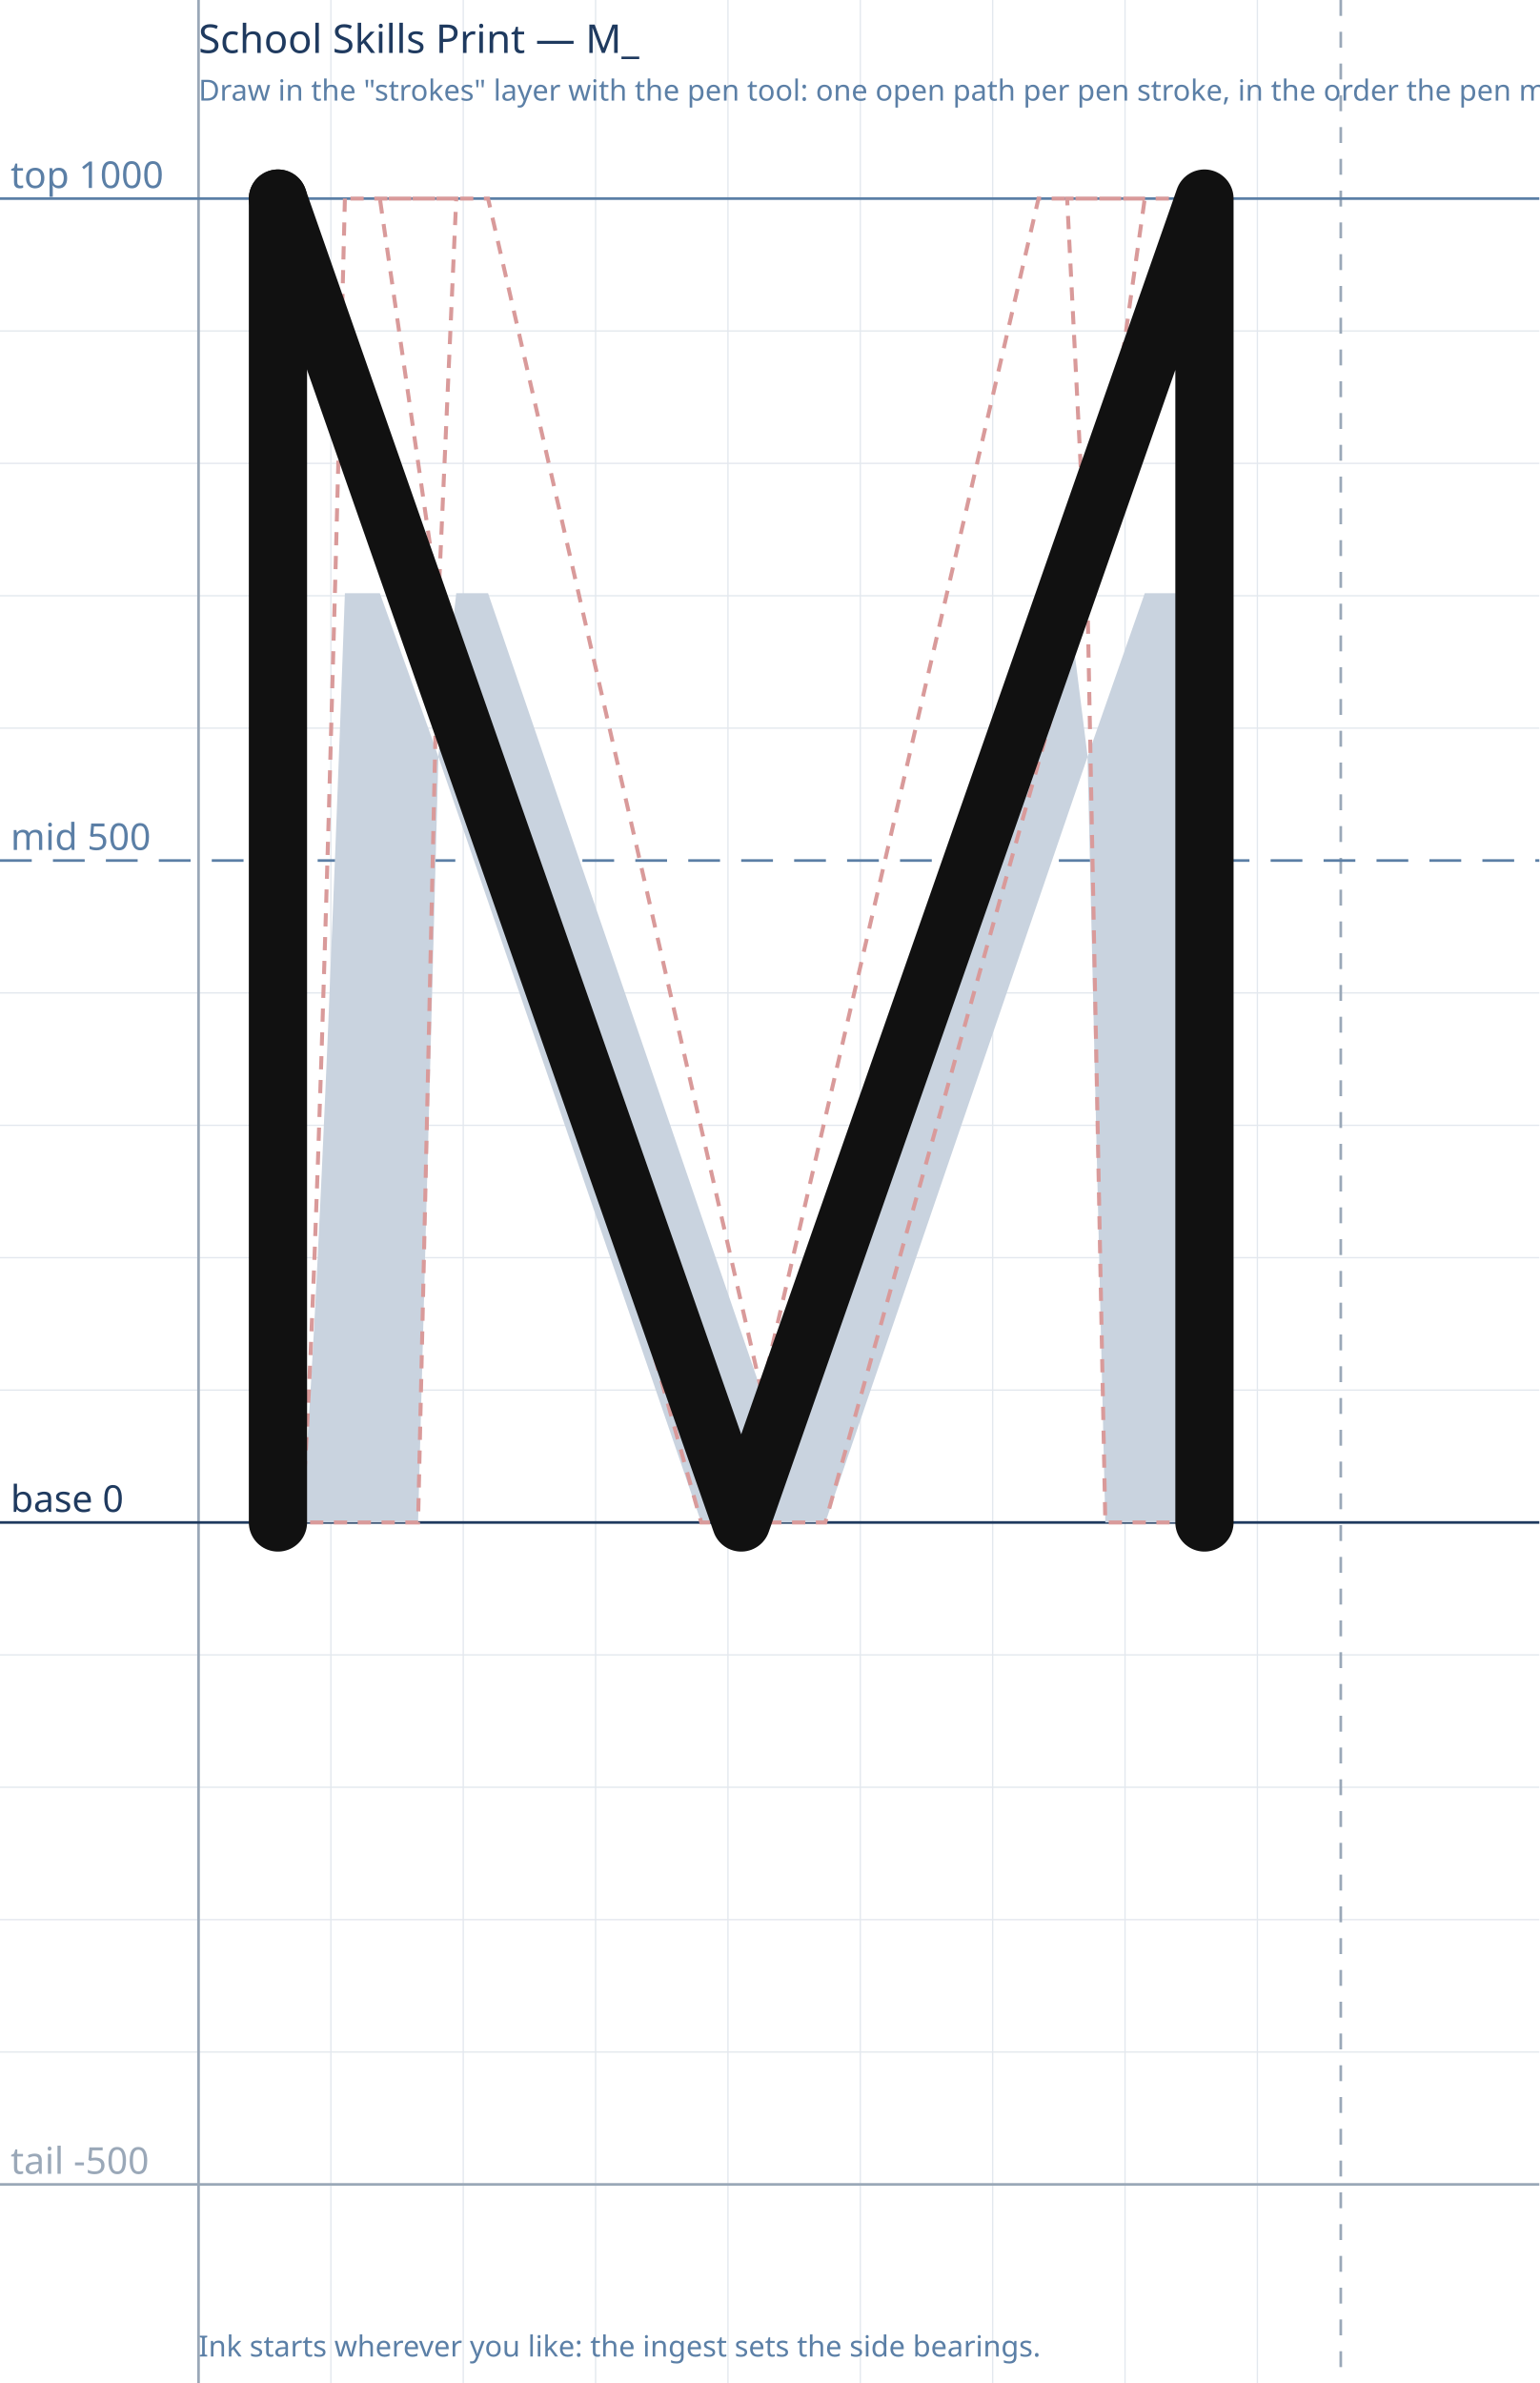
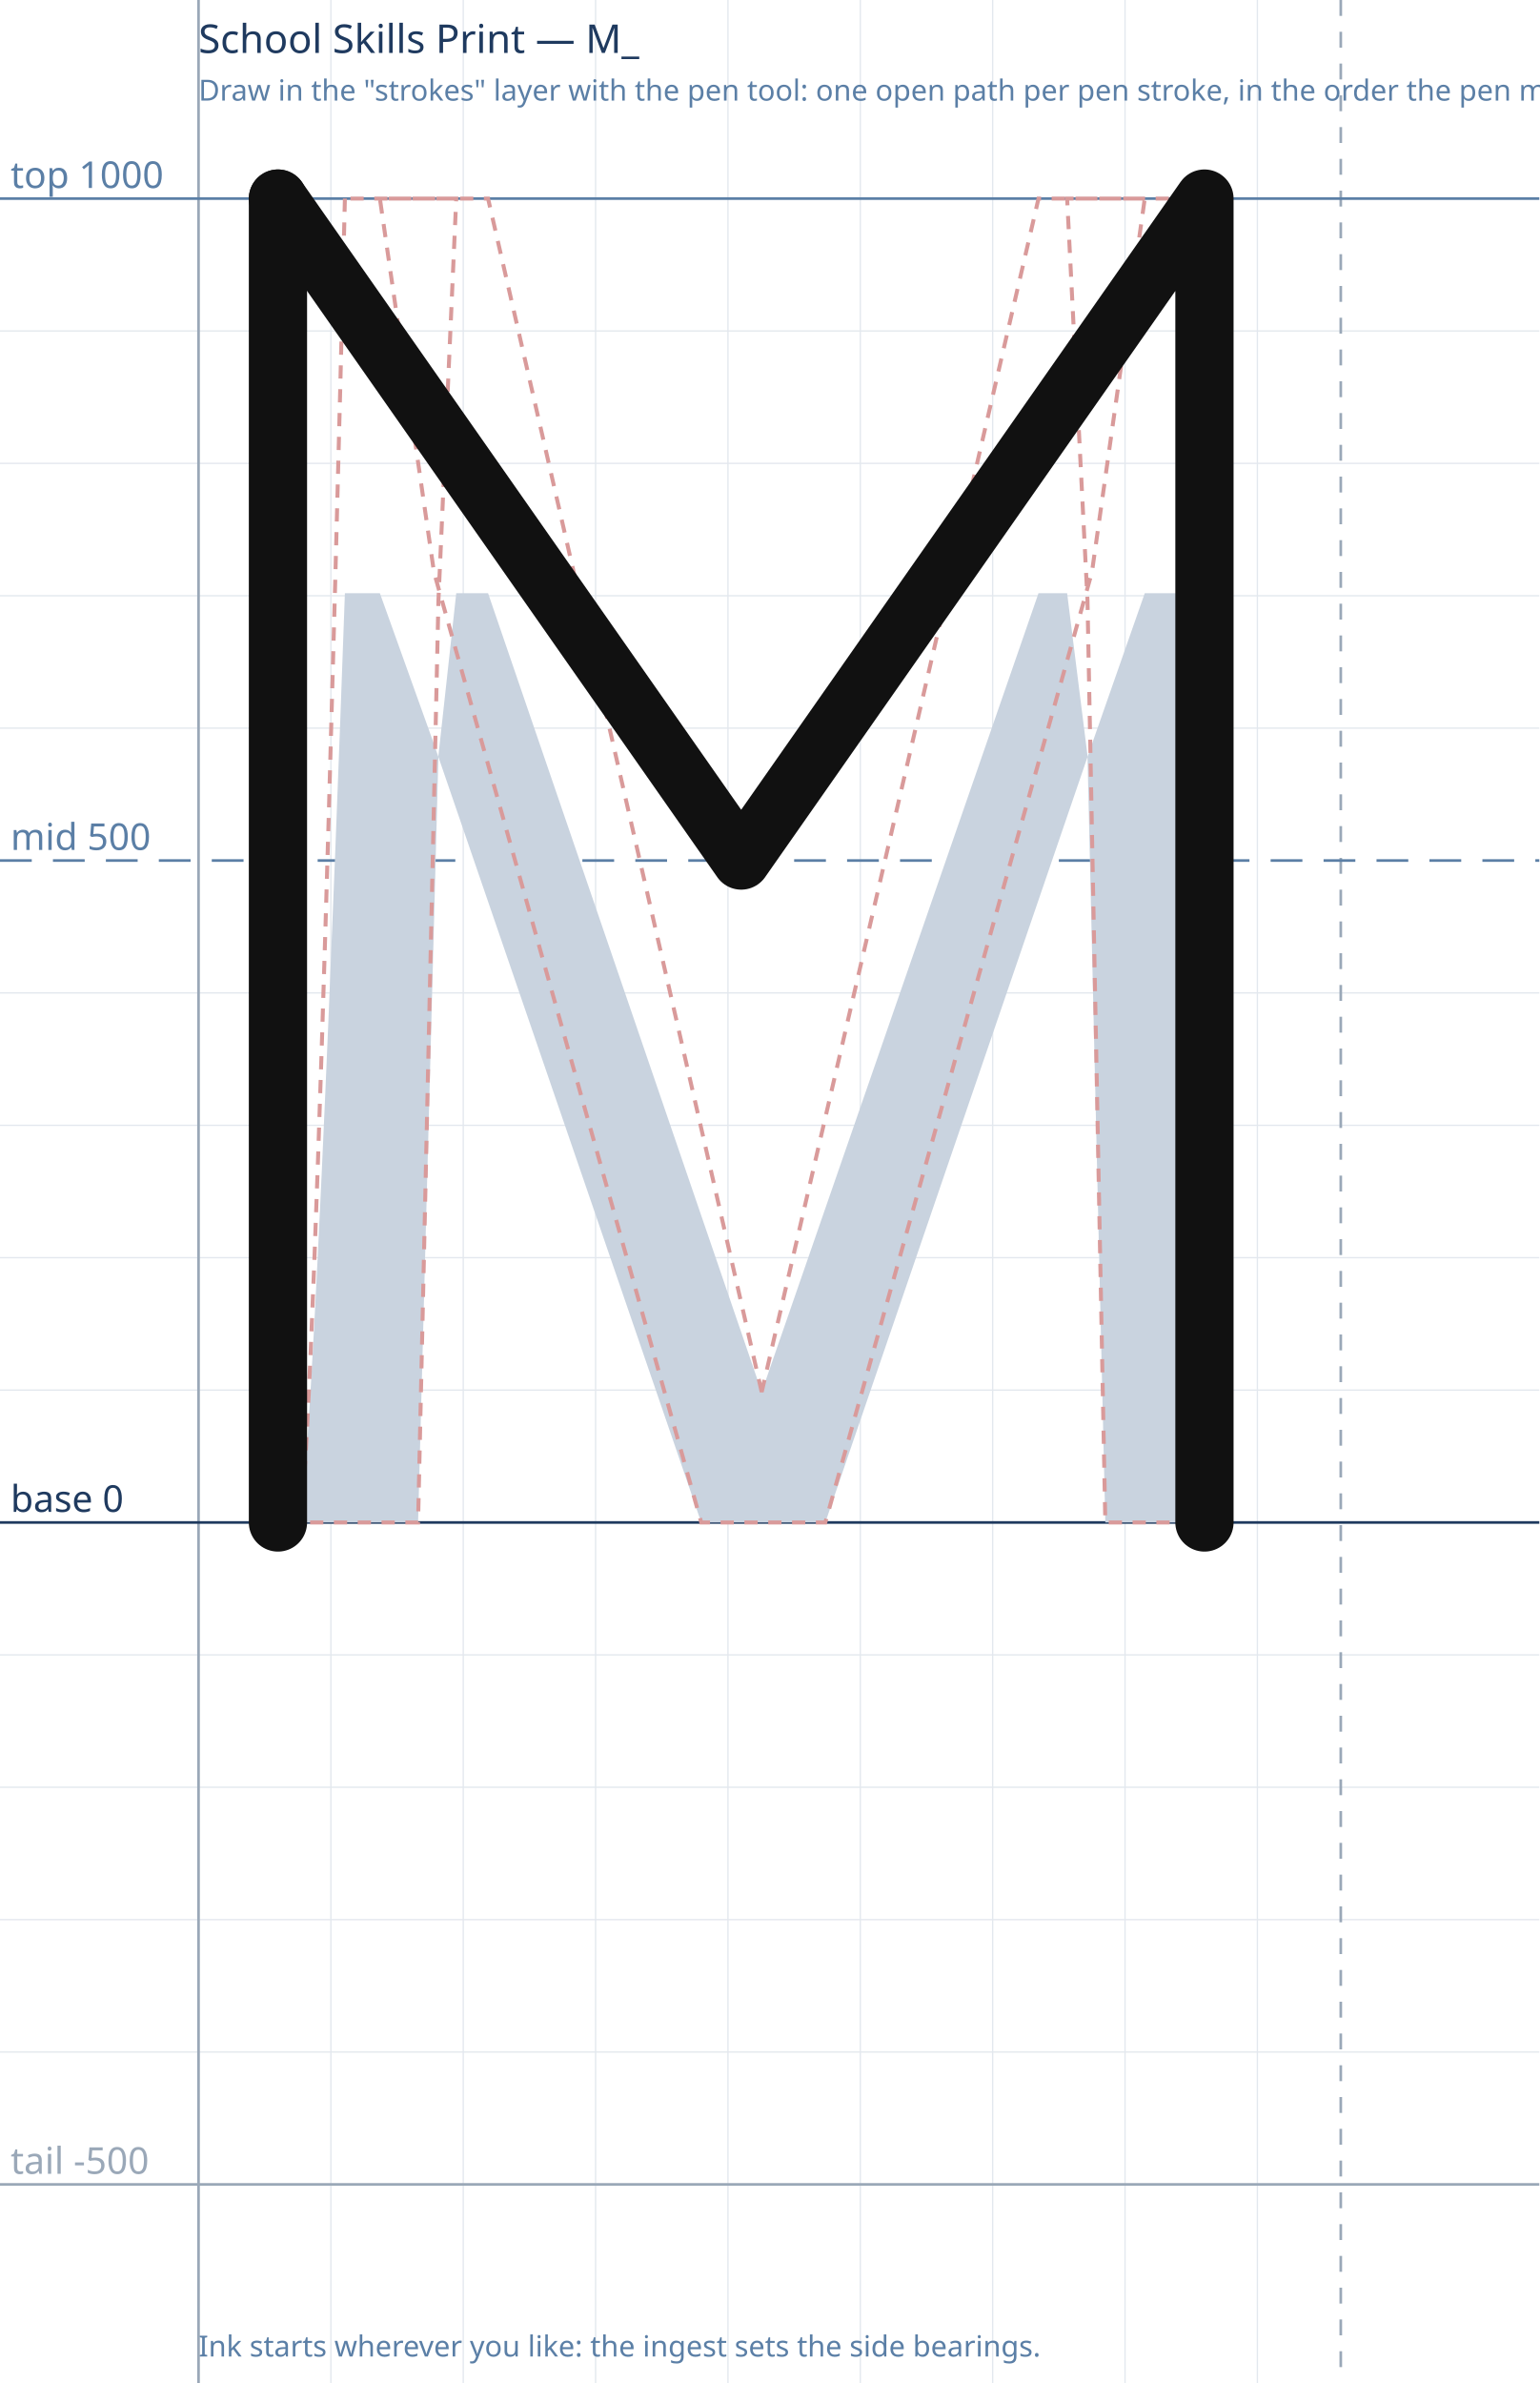
<svg xmlns="http://www.w3.org/2000/svg" width="581.5" height="900" viewBox="0 0 1163 1800" data-hand="print" data-glyph="M_" data-units="1000" data-origin="150" data-baseline="1150">
  <g id="ruling">
    <line x1="0" y1="1550" x2="1163" y2="1550" stroke="#e3e8ee" stroke-width="1" />
    <line x1="0" y1="1450" x2="1163" y2="1450" stroke="#e3e8ee" stroke-width="1" />
    <line x1="0" y1="1350" x2="1163" y2="1350" stroke="#e3e8ee" stroke-width="1" />
    <line x1="0" y1="1250" x2="1163" y2="1250" stroke="#e3e8ee" stroke-width="1" />
    <line x1="0" y1="1050" x2="1163" y2="1050" stroke="#e3e8ee" stroke-width="1" />
    <line x1="0" y1="950" x2="1163" y2="950" stroke="#e3e8ee" stroke-width="1" />
    <line x1="0" y1="850" x2="1163" y2="850" stroke="#e3e8ee" stroke-width="1" />
    <line x1="0" y1="750" x2="1163" y2="750" stroke="#e3e8ee" stroke-width="1" />
    <line x1="0" y1="550" x2="1163" y2="550" stroke="#e3e8ee" stroke-width="1" />
    <line x1="0" y1="450" x2="1163" y2="450" stroke="#e3e8ee" stroke-width="1" />
    <line x1="0" y1="350" x2="1163" y2="350" stroke="#e3e8ee" stroke-width="1" />
    <line x1="0" y1="250" x2="1163" y2="250" stroke="#e3e8ee" stroke-width="1" />
    <line x1="150" y1="0" x2="150" y2="1800" stroke="#e3e8ee" stroke-width="1" />
    <line x1="250" y1="0" x2="250" y2="1800" stroke="#e3e8ee" stroke-width="1" />
    <line x1="350" y1="0" x2="350" y2="1800" stroke="#e3e8ee" stroke-width="1" />
    <line x1="450" y1="0" x2="450" y2="1800" stroke="#e3e8ee" stroke-width="1" />
    <line x1="550" y1="0" x2="550" y2="1800" stroke="#e3e8ee" stroke-width="1" />
    <line x1="650" y1="0" x2="650" y2="1800" stroke="#e3e8ee" stroke-width="1" />
    <line x1="750" y1="0" x2="750" y2="1800" stroke="#e3e8ee" stroke-width="1" />
    <line x1="850" y1="0" x2="850" y2="1800" stroke="#e3e8ee" stroke-width="1" />
    <line x1="950" y1="0" x2="950" y2="1800" stroke="#e3e8ee" stroke-width="1" />
    <line x1="150" y1="0" x2="150" y2="1800" stroke="#9aa8b8" stroke-width="2" />
    <line x1="1013" y1="0" x2="1013" y2="1800" stroke="#9aa8b8" stroke-width="2" stroke-dasharray="12 12" />
    <line x1="0" y1="150" x2="1163" y2="150" stroke="#5b7fa6" stroke-width="2" />
    <text x="8" y="142" font-family="sans-serif" font-size="28" fill="#5b7fa6">top 1000</text>
    <line x1="0" y1="650" x2="1163" y2="650" stroke="#5b7fa6" stroke-width="2" stroke-dasharray="24 16" />
    <text x="8" y="642" font-family="sans-serif" font-size="28" fill="#5b7fa6">mid 500</text>
    <line x1="0" y1="1150" x2="1163" y2="1150" stroke="#1f3a5f" stroke-width="2" />
    <text x="8" y="1142" font-family="sans-serif" font-size="28" fill="#1f3a5f">base 0</text>
    <line x1="0" y1="1650" x2="1163" y2="1650" stroke="#9aa8b8" stroke-width="2" />
    <text x="8" y="1642" font-family="sans-serif" font-size="28" fill="#9aa8b8">tail -500</text>
  </g>
  <g id="outline-body">
    <path d="M 575.481 1051.442 L 368.75 448.077 L 287.019 448.077 L 327.885 562.019 L 529.808 1150 L 623.558 1150 L 825 562.019 L 864.904 448.077 L 784.615 448.077 L 575.481 1051.442 Z M 260.577 448.077 C 260.577 448.077 239.423 1054.808 226.923 1150 L 315.865 1150 L 331.25 570.673 L 344.712 448.077 L 260.577 448.077 Z M 924.038 1150 C 913.942 1080.288 899.038 709.135 890.385 448.077 L 806.25 448.077 L 821.635 570.673 L 835.096 1150 L 924.038 1150 Z" fill="#c9d3df" fill-rule="evenodd" />
  </g>
  <g id="outline-reach">
    <path d="M 575.481 1051.442 L 368.75 150 L 287.019 150 L 327.885 432.143 L 529.808 1150 L 623.558 1150 L 825 432.143 L 864.904 150 L 784.615 150 L 575.481 1051.442 Z M 260.577 150 C 260.577 150 239.423 1054.808 226.923 1150 L 315.865 1150 L 331.25 453.571 L 344.712 150 L 260.577 150 Z M 924.038 1150 C 913.942 1080.288 899.038 709.135 890.385 150 L 806.25 150 L 821.635 453.571 L 835.096 1150 L 924.038 1150 Z" fill="none" stroke="#d99a9a" stroke-width="3" stroke-dasharray="10 8" fill-rule="evenodd" />
  </g>
  <g id="notes">
    <text x="150" y="40" font-family="sans-serif" font-size="30" fill="#1f3a5f">School Skills Print — M_</text>
    <text x="150" y="76" font-family="sans-serif" font-size="22" fill="#5b7fa6">Draw in the "strokes" layer with the pen tool: one open path per pen stroke, in the order the pen makes them. Grey is the shape; red dashes are how far the tall or hanging part goes.</text>
    <text x="150" y="1780" font-family="sans-serif" font-size="22" fill="#5b7fa6">Ink starts wherever you like: the ingest sets the side bearings.</text>
  </g>
  <g id="strokes">
    <path id="stroke-1" d="M 210 150 L 210 1150" fill="none" stroke="#111" stroke-width="44" stroke-linecap="round" stroke-linejoin="round" />
-     <path id="stroke-2" d="M 210 150 L 560 1150 L 910 150 L 910 1150" fill="none" stroke="#111" stroke-width="44" stroke-linecap="round" stroke-linejoin="round" />
+     <path id="stroke-2" d="M 210 150 L 560 650 L 910 150 L 910 1150" fill="none" stroke="#111" stroke-width="44" stroke-linecap="round" stroke-linejoin="round" />
  </g>
</svg>
